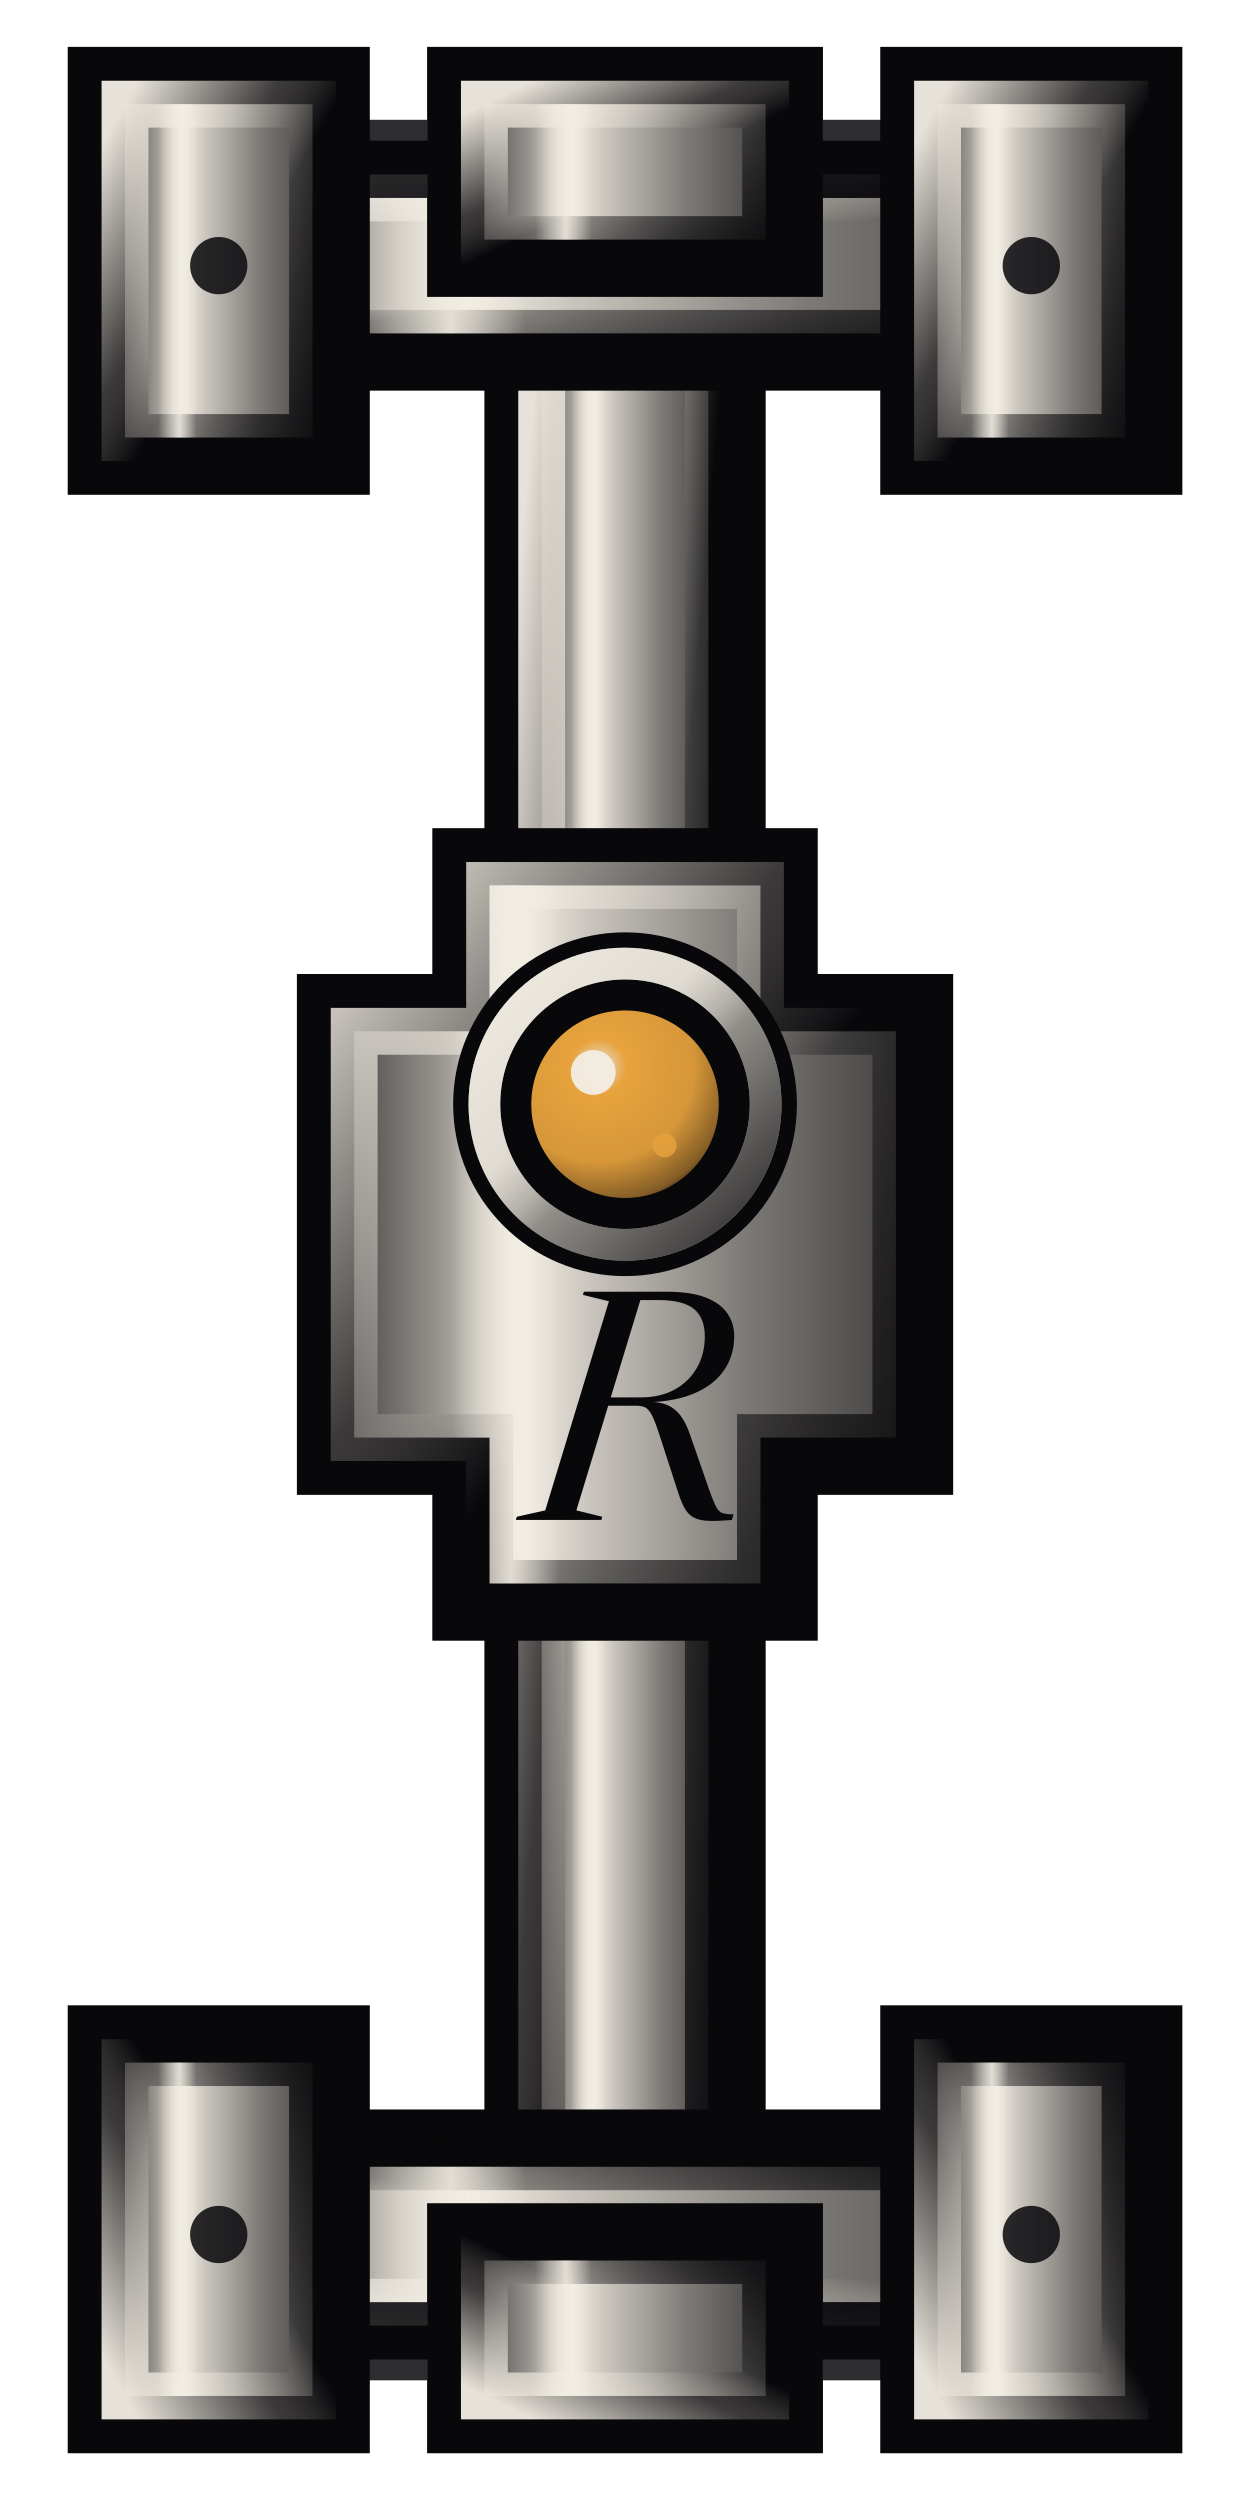
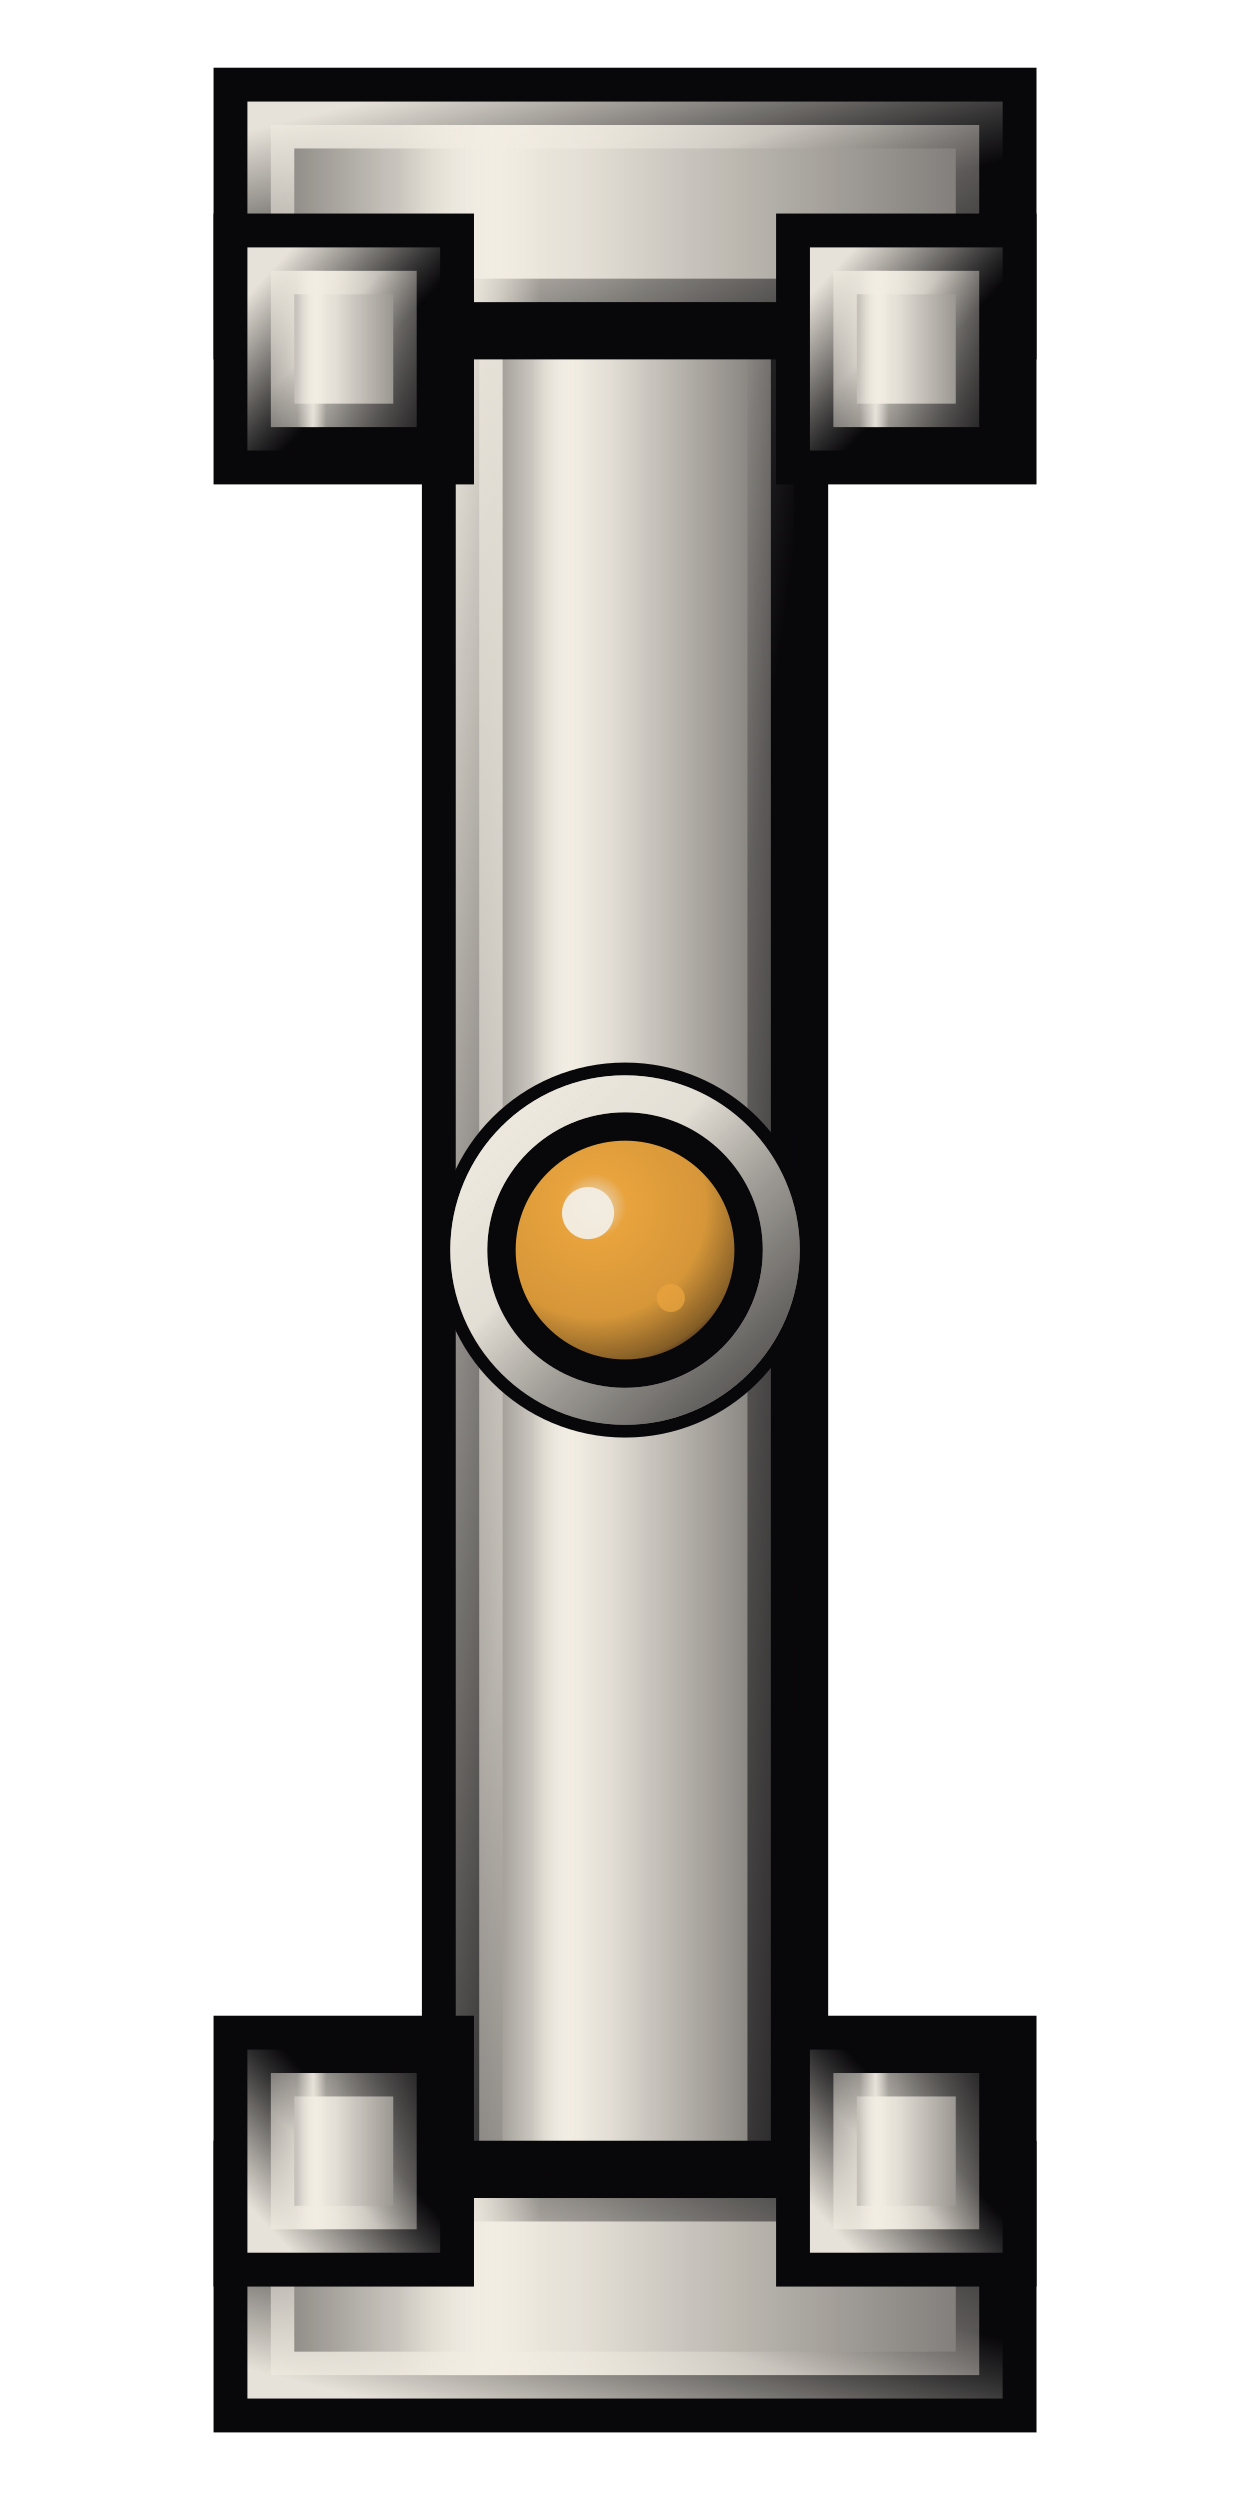
<svg xmlns="http://www.w3.org/2000/svg" viewBox="0 0 16 32" width="16" height="32">
  <g transform="scale(0.6667)">
    <defs>
      <linearGradient id="im" class="lc-metal" x1="0" y1="0" x2="1" y2="0">
-         <stop offset="0" stop-color="#F2EDE3" stop-opacity=".30" />
-         <stop offset=".16" stop-color="#F2EDE3" stop-opacity=".62" />
+         <stop offset="0" stop-color="#F2EDE3" stop-opacity=".54" />
+         <stop offset=".16" stop-color="#F2EDE3" stop-opacity=".80" />
        <stop offset=".31" stop-color="#F2EDE3" stop-opacity="1" />
-         <stop offset=".44" stop-color="#F2EDE3" stop-opacity=".82" />
-         <stop offset=".72" stop-color="#F2EDE3" stop-opacity=".50" />
-         <stop offset="1" stop-color="#F2EDE3" stop-opacity=".26" />
+         <stop offset=".44" stop-color="#F2EDE3" stop-opacity=".94" />
+         <stop offset=".72" stop-color="#F2EDE3" stop-opacity=".72" />
+         <stop offset="1" stop-color="#F2EDE3" stop-opacity=".50" />
      </linearGradient>
      <linearGradient id="ie" class="lc-rim" x1="0" y1="0" x2="1" y2="1">
        <stop offset="0" stop-color="#F2EDE3" stop-opacity=".95" />
-         <stop offset=".38" stop-color="#F2EDE3" stop-opacity=".22" />
-         <stop offset=".56" stop-color="#08070A" stop-opacity=".35" />
-         <stop offset="1" stop-color="#08070A" stop-opacity=".85" />
+         <stop offset=".38" stop-color="#F2EDE3" stop-opacity=".34" />
+         <stop offset=".62" stop-color="#08070A" stop-opacity=".30" />
+         <stop offset="1" stop-color="#08070A" stop-opacity=".70" />
      </linearGradient>
      <linearGradient id="is" class="lc-spec" x1="0" y1="0" x2="1" y2="0">
        <stop offset=".18" stop-color="#F2EDE3" stop-opacity="0" />
        <stop offset=".29" stop-color="#F2EDE3" stop-opacity=".85" />
        <stop offset=".38" stop-color="#F2EDE3" stop-opacity="0" />
      </linearGradient>
      <radialGradient id="io" cx=".5" cy=".5" r=".5">
        <stop offset=".55" stop-color="#08070A" stop-opacity="0" />
        <stop offset="1" stop-color="#08070A" stop-opacity=".7" />
      </radialGradient>
      <radialGradient id="ig" cx=".36" cy=".30" r=".82">
        <stop offset="0" stop-color="#F2EDE3" stop-opacity=".95" />
        <stop offset=".18" stop-color="#E8A33D" />
        <stop offset=".62" stop-color="#E8A33D" stop-opacity=".92" />
        <stop offset=".88" stop-color="#E8A33D" stop-opacity=".55" />
        <stop offset="1" stop-color="#08070A" stop-opacity=".55" />
      </radialGradient>
    </defs>
    <g class="lc-shaft">
-       <rect x="10.4" y="6" width="3.2" height="36" fill="#08070A" stroke="#08070A" stroke-width="2.2" stroke-linejoin="miter" />
-       <rect x="10.4" y="6" width="3.2" height="36" fill="url(#im)" />
-       <rect x="10.4" y="6" width="3.2" height="36" fill="none" stroke="url(#ie)" stroke-width=".9" />
-       <rect x="10.4" y="6" width="3.2" height="36" fill="url(#is)" />
+       <rect x="9.2" y="4.4" width="5.6" height="39.2" fill="#08070A" stroke="#08070A" stroke-width="2.2" stroke-linejoin="miter" />
+       <rect x="9.2" y="4.4" width="5.6" height="39.2" fill="url(#im)" />
+       <rect x="9.2" y="4.4" width="5.6" height="39.2" fill="none" stroke="url(#ie)" stroke-width=".9" />
+       <rect x="9.2" y="4.4" width="5.6" height="39.2" fill="url(#is)" />
    </g>
    <g id="it">
      <g>
-         <rect x="4" y="3.8" width="16" height="2.6" fill="#08070A" stroke="#08070A" stroke-width="2.2" stroke-linejoin="miter" />
-         <rect x="4" y="3.8" width="16" height="2.6" fill="url(#im)" />
-         <rect x="4" y="3.8" width="16" height="2.6" fill="none" stroke="url(#ie)" stroke-width=".9" />
-         <rect x="4" y="3.8" width="16" height="2.6" fill="url(#is)" />
+         <rect x="5.2" y="2.4" width="13.6" height="3.4" fill="#08070A" stroke="#08070A" stroke-width="2.2" stroke-linejoin="miter" />
+         <rect x="5.2" y="2.4" width="13.6" height="3.4" fill="url(#im)" />
+         <rect x="5.2" y="2.4" width="13.6" height="3.4" fill="none" stroke="url(#ie)" stroke-width=".9" />
+         <rect x="5.2" y="2.4" width="13.6" height="3.4" fill="url(#is)" />
      </g>
      <g>
-         <rect x="2.4" y="2" width="3.6" height="6.4" fill="#08070A" stroke="#08070A" stroke-width="2.2" stroke-linejoin="miter" />
-         <rect x="2.4" y="2" width="3.6" height="6.4" fill="url(#im)" />
-         <rect x="2.4" y="2" width="3.6" height="6.4" fill="none" stroke="url(#ie)" stroke-width=".9" />
-         <rect x="2.4" y="2" width="3.6" height="6.4" fill="url(#is)" />
+         <rect x="5.2" y="5.2" width="2.8" height="3" fill="#08070A" stroke="#08070A" stroke-width="2.2" stroke-linejoin="miter" />
+         <rect x="5.2" y="5.2" width="2.8" height="3" fill="url(#im)" />
+         <rect x="5.2" y="5.2" width="2.8" height="3" fill="none" stroke="url(#ie)" stroke-width=".9" />
+         <rect x="5.2" y="5.2" width="2.8" height="3" fill="url(#is)" />
      </g>
      <g>
-         <rect x="18" y="2" width="3.6" height="6.4" fill="#08070A" stroke="#08070A" stroke-width="2.2" stroke-linejoin="miter" />
-         <rect x="18" y="2" width="3.6" height="6.4" fill="url(#im)" />
-         <rect x="18" y="2" width="3.6" height="6.4" fill="none" stroke="url(#ie)" stroke-width=".9" />
-         <rect x="18" y="2" width="3.6" height="6.4" fill="url(#is)" />
-       </g>
-       <g>
-         <rect x="9.3" y="2" width="5.4" height="2.6" fill="#08070A" stroke="#08070A" stroke-width="2.2" stroke-linejoin="miter" />
-         <rect x="9.3" y="2" width="5.4" height="2.6" fill="url(#im)" />
-         <rect x="9.3" y="2" width="5.4" height="2.6" fill="none" stroke="url(#ie)" stroke-width=".9" />
-         <rect x="9.3" y="2" width="5.4" height="2.6" fill="url(#is)" />
-       </g>
-       <g fill="#08070A" opacity=".85">
-         <rect x="6.7" y="2.3" width="1.5" height="1.5" />
-         <rect x="15.8" y="2.3" width="1.5" height="1.5" />
-         <circle cx="4.2" cy="5.1" r=".55" />
-         <circle cx="19.8" cy="5.1" r=".55" />
+         <rect x="16" y="5.2" width="2.8" height="3" fill="#08070A" stroke="#08070A" stroke-width="2.2" stroke-linejoin="miter" />
+         <rect x="16" y="5.2" width="2.8" height="3" fill="url(#im)" />
+         <rect x="16" y="5.2" width="2.8" height="3" fill="none" stroke="url(#ie)" stroke-width=".9" />
+         <rect x="16" y="5.2" width="2.8" height="3" fill="url(#is)" />
      </g>
    </g>
    <use href="#it" transform="translate(0 48) scale(1 -1)" />
-     <g>
-       <path d="M9.4 17H14.6V19.8H17.2V27.6H14.6V30.4H9.4V27.6H6.8V19.8H9.4Z" fill="#08070A" stroke="#08070A" stroke-width="2.2" stroke-linejoin="miter" />
-       <path d="M9.4 17H14.6V19.8H17.2V27.6H14.6V30.4H9.4V27.6H6.8V19.8H9.4Z" fill="url(#im)" />
-       <path d="M9.4 17H14.6V19.8H17.2V27.6H14.6V30.4H9.4V27.6H6.8V19.8H9.4Z" fill="none" stroke="url(#ie)" stroke-width=".9" />
-       <path d="M9.4 17H14.6V19.8H17.2V27.6H14.6V30.4H9.4V27.6H6.8V19.8H9.4Z" fill="url(#is)" />
-     </g>
-     <circle cx="12" cy="21.2" r="3.30" fill="#08070A" />
-     <circle cx="12" cy="21.2" r="2.70" fill="none" stroke="#F2EDE3" stroke-width="0.61" opacity=".9" />
-     <circle cx="12" cy="21.2" r="2.70" fill="none" stroke="url(#ie)" stroke-width="0.61" />
-     <circle class="lc-gem" cx="12" cy="21.2" r="1.8" fill="url(#ig)" />
-     <circle cx="11.39" cy="20.59" r="0.43" fill="#F2EDE3" opacity=".95" />
-     <circle cx="12.76" cy="21.99" r="0.23" fill="#E8A33D" opacity=".8" />
-     <path d="M34.11 30.83Q36.62 30.83 38.49 29.81Q40.36 28.78 41.40 26.97Q42.44 25.17 42.44 22.85Q42.44 20.43 41.02 19.26Q39.60 18.09 36.26 18.09H30.91L31.25 17.00H37.43Q40.59 17.00 42.53 17.75Q44.47 18.50 45.38 19.82Q46.29 21.14 46.29 22.83Q46.29 25.31 44.99 27.23Q43.70 29.14 41.21 30.24Q38.73 31.35 35.13 31.46V31.41Q36.62 31.41 37.62 31.87Q38.62 32.33 39.30 33.26Q39.98 34.19 40.48 35.63L43.05 43.03Q43.57 44.49 43.92 45.15Q44.26 45.81 44.76 45.97Q45.27 46.14 46.21 46.14L45.98 46.87Q44.10 47.04 42.92 46.99Q41.73 46.94 41.01 46.56Q40.29 46.18 39.84 45.41Q39.40 44.64 38.98 43.36L36.51 35.76Q35.95 34.00 35.53 33.19Q35.11 32.38 34.65 32.15Q34.19 31.92 33.44 31.92H26.67L27.01 30.83ZM25.63 45.62 29.01 46.45 28.91 46.87H17.71L17.84 46.45L21.56 45.62L29.89 18.25L26.49 17.42L26.61 17.00H34.34Z" transform="translate(12.00 27.00) scale(0.1467) translate(-32 -32)" fill="#08070A" />
+     <circle cx="12" cy="24" r="3.60" fill="#08070A" />
+     <circle cx="12" cy="24" r="3.00" fill="none" stroke="#F2EDE3" stroke-width="0.71" opacity=".9" />
+     <circle cx="12" cy="24" r="3.00" fill="none" stroke="url(#ie)" stroke-width="0.71" />
+     <circle class="lc-gem" cx="12" cy="24" r="2.1" fill="url(#ig)" />
+     <circle cx="11.29" cy="23.29" r="0.50" fill="#F2EDE3" opacity=".95" />
+     <circle cx="12.88" cy="24.92" r="0.27" fill="#E8A33D" opacity=".8" />
  </g>
</svg>
